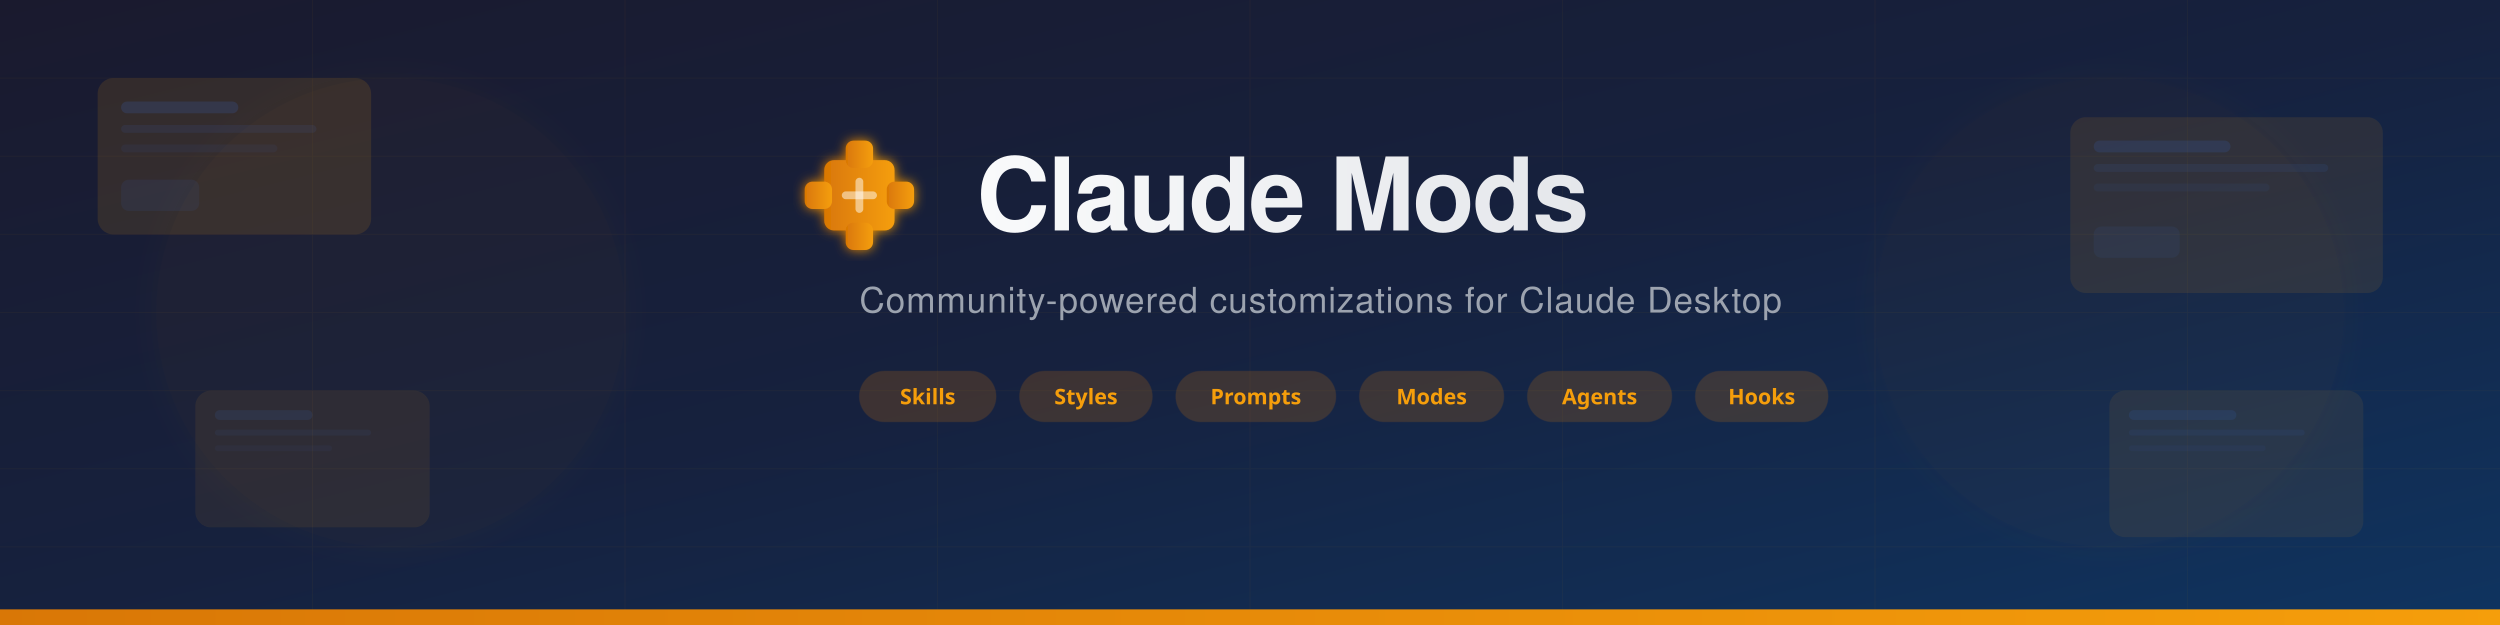
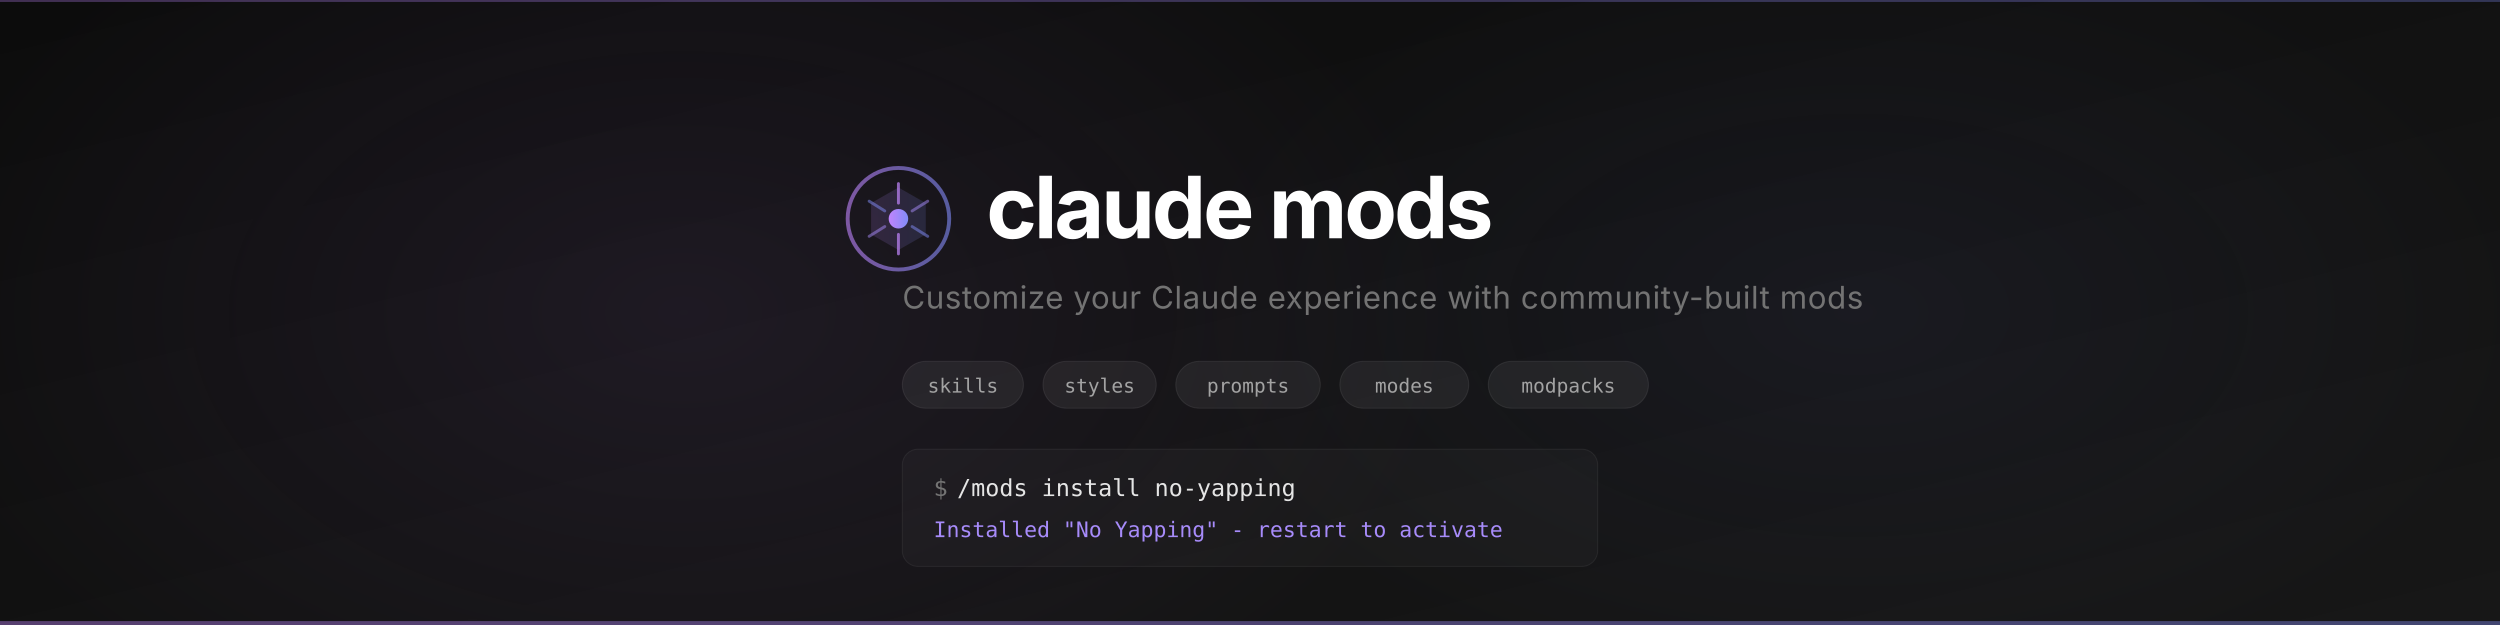
<svg xmlns="http://www.w3.org/2000/svg" viewBox="0 0 1280 320" width="1280" height="320">
  <defs>
-     <linearGradient id="bgGrad" x1="0%" y1="0%" x2="100%" y2="100%">
-       <stop offset="0%" style="stop-color:#1a1a2e" />
-       <stop offset="50%" style="stop-color:#16213e" />
-       <stop offset="100%" style="stop-color:#0f3460" />
+     <linearGradient id="bg" x1="0%" y1="0%" x2="100%" y2="100%">
+       <stop offset="0%" stop-color="#0c0c0c" />
+       <stop offset="100%" stop-color="#171717" />
    </linearGradient>
-     <linearGradient id="accentGrad" x1="0%" y1="0%" x2="100%" y2="0%">
-       <stop offset="0%" style="stop-color:#D97706" />
-       <stop offset="100%" style="stop-color:#F59E0B" />
+     <linearGradient id="accent" x1="0%" y1="0%" x2="100%" y2="0%">
+       <stop offset="0%" stop-color="#c084fc" />
+       <stop offset="100%" stop-color="#818cf8" />
    </linearGradient>
-     <linearGradient id="textGrad" x1="0%" y1="0%" x2="100%" y2="0%">
-       <stop offset="0%" style="stop-color:#F9FAFB" />
-       <stop offset="100%" style="stop-color:#E5E7EB" />
+     <linearGradient id="accent2" x1="0%" y1="0%" x2="100%" y2="100%">
+       <stop offset="0%" stop-color="#c084fc" stop-opacity="0.15" />
+       <stop offset="100%" stop-color="#818cf8" stop-opacity="0" />
    </linearGradient>
-     <filter id="glow">
-       <feGaussianBlur stdDeviation="3" result="coloredBlur" />
-       <feMerge>
-         <feMergeNode in="coloredBlur" />
-         <feMergeNode in="SourceGraphic" />
-       </feMerge>
-     </filter>
-     <filter id="softGlow">
-       <feGaussianBlur stdDeviation="8" result="coloredBlur" />
-       <feMerge>
-         <feMergeNode in="coloredBlur" />
-         <feMergeNode in="SourceGraphic" />
-       </feMerge>
-     </filter>
+     <radialGradient id="glow1" cx="50%" cy="50%" r="50%">
+       <stop offset="0%" stop-color="#c084fc" stop-opacity="0.08" />
+       <stop offset="100%" stop-color="#c084fc" stop-opacity="0" />
+     </radialGradient>
+     <radialGradient id="glow2" cx="50%" cy="50%" r="50%">
+       <stop offset="0%" stop-color="#818cf8" stop-opacity="0.06" />
+       <stop offset="100%" stop-color="#818cf8" stop-opacity="0" />
+     </radialGradient>
  </defs>
-   <rect width="1280" height="320" fill="url(#bgGrad)" />
-   <g opacity="0.04" stroke="#F59E0B" stroke-width="0.5" fill="none">
-     <line x1="0" y1="40" x2="1280" y2="40" />
-     <line x1="0" y1="80" x2="1280" y2="80" />
-     <line x1="0" y1="120" x2="1280" y2="120" />
-     <line x1="0" y1="160" x2="1280" y2="160" />
-     <line x1="0" y1="200" x2="1280" y2="200" />
-     <line x1="0" y1="240" x2="1280" y2="240" />
-     <line x1="0" y1="280" x2="1280" y2="280" />
-     <line x1="160" y1="0" x2="160" y2="320" />
-     <line x1="320" y1="0" x2="320" y2="320" />
-     <line x1="480" y1="0" x2="480" y2="320" />
-     <line x1="640" y1="0" x2="640" y2="320" />
-     <line x1="800" y1="0" x2="800" y2="320" />
-     <line x1="960" y1="0" x2="960" y2="320" />
-     <line x1="1120" y1="0" x2="1120" y2="320" />
+   <rect width="1280" height="320" fill="url(#bg)" />
+   <ellipse cx="350" cy="160" rx="400" ry="250" fill="url(#glow1)" />
+   <ellipse cx="950" cy="160" rx="350" ry="200" fill="url(#glow2)" />
+   <rect y="0" width="1280" height="1" fill="url(#accent)" opacity="0.3" />
+   <g transform="translate(460, 112)">
+     <circle cx="0" cy="0" r="26" fill="none" stroke="url(#accent)" stroke-width="2" opacity="0.6" />
+     <polygon points="0,-16 14,-8 14,8 0,16 -14,8 -14,-8" fill="url(#accent)" opacity="0.15" />
+     <circle cx="0" cy="0" r="5" fill="url(#accent)" />
+     <line x1="0" y1="-8" x2="0" y2="-18" stroke="#c084fc" stroke-width="1.5" stroke-linecap="round" opacity="0.7" />
+     <line x1="7" y1="-4" x2="15" y2="-9" stroke="#a78bfa" stroke-width="1.5" stroke-linecap="round" opacity="0.5" />
+     <line x1="7" y1="4" x2="15" y2="9" stroke="#818cf8" stroke-width="1.5" stroke-linecap="round" opacity="0.5" />
+     <line x1="0" y1="8" x2="0" y2="18" stroke="#c084fc" stroke-width="1.5" stroke-linecap="round" opacity="0.7" />
+     <line x1="-7" y1="4" x2="-15" y2="9" stroke="#a78bfa" stroke-width="1.5" stroke-linecap="round" opacity="0.5" />
+     <line x1="-7" y1="-4" x2="-15" y2="-9" stroke="#818cf8" stroke-width="1.5" stroke-linecap="round" opacity="0.5" />
  </g>
-   <g transform="translate(50, 40)" opacity="0.12">
-     <rect width="140" height="80" rx="8" fill="#F59E0B" />
-     <rect x="12" y="12" width="60" height="6" rx="3" fill="white" />
-     <rect x="12" y="24" width="100" height="4" rx="2" fill="white" opacity="0.6" />
-     <rect x="12" y="34" width="80" height="4" rx="2" fill="white" opacity="0.4" />
-     <rect x="12" y="52" width="40" height="16" rx="4" fill="white" opacity="0.5" />
+   <text x="505" y="122" font-family="'SF Pro Display', 'Inter', system-ui, -apple-system, sans-serif" font-size="44" font-weight="700" fill="white" letter-spacing="-1.5">claude mods</text>
+   <text x="462" y="158" font-family="'SF Pro Text', 'Inter', system-ui, sans-serif" font-size="16" fill="#737373" letter-spacing="0.3">Customize your Claude experience with community-built mods</text>
+   <g transform="translate(462, 185)">
+     <rect width="62" height="24" rx="12" fill="white" fill-opacity="0.06" stroke="white" stroke-opacity="0.08" stroke-width="0.5" />
+     <text x="31" y="16" font-family="'SF Mono', 'JetBrains Mono', monospace" font-size="10" fill="#a3a3a3" text-anchor="middle">skills</text>
+     <rect x="72" width="58" height="24" rx="12" fill="white" fill-opacity="0.06" stroke="white" stroke-opacity="0.08" stroke-width="0.5" />
+     <text x="101" y="16" font-family="'SF Mono', 'JetBrains Mono', monospace" font-size="10" fill="#a3a3a3" text-anchor="middle">styles</text>
+     <rect x="140" width="74" height="24" rx="12" fill="white" fill-opacity="0.06" stroke="white" stroke-opacity="0.08" stroke-width="0.5" />
+     <text x="177" y="16" font-family="'SF Mono', 'JetBrains Mono', monospace" font-size="10" fill="#a3a3a3" text-anchor="middle">prompts</text>
+     <rect x="224" width="66" height="24" rx="12" fill="white" fill-opacity="0.06" stroke="white" stroke-opacity="0.08" stroke-width="0.5" />
+     <text x="257" y="16" font-family="'SF Mono', 'JetBrains Mono', monospace" font-size="10" fill="#a3a3a3" text-anchor="middle">modes</text>
+     <rect x="300" width="82" height="24" rx="12" fill="white" fill-opacity="0.06" stroke="white" stroke-opacity="0.08" stroke-width="0.5" />
+     <text x="341" y="16" font-family="'SF Mono', 'JetBrains Mono', monospace" font-size="10" fill="#a3a3a3" text-anchor="middle">modpacks</text>
  </g>
-   <g transform="translate(1060, 60)" opacity="0.1">
-     <rect width="160" height="90" rx="8" fill="#F59E0B" />
-     <rect x="12" y="12" width="70" height="6" rx="3" fill="white" />
-     <rect x="12" y="24" width="120" height="4" rx="2" fill="white" opacity="0.6" />
-     <rect x="12" y="34" width="90" height="4" rx="2" fill="white" opacity="0.4" />
-     <rect x="12" y="56" width="44" height="16" rx="4" fill="white" opacity="0.5" />
+   <g transform="translate(462, 230)">
+     <rect width="356" height="60" rx="8" fill="white" fill-opacity="0.03" stroke="white" stroke-opacity="0.06" stroke-width="0.5" />
+     <text x="16" y="24" font-family="'SF Mono', 'JetBrains Mono', monospace" font-size="12" fill="#737373">$</text>
+     <text x="28" y="24" font-family="'SF Mono', 'JetBrains Mono', monospace" font-size="12" fill="#e5e5e5"> /mods install no-yapping</text>
+     <text x="16" y="45" font-family="'SF Mono', 'JetBrains Mono', monospace" font-size="11" fill="#a78bfa">Installed "No Yapping" - restart to activate</text>
  </g>
-   <g transform="translate(100, 200)" opacity="0.08">
-     <rect width="120" height="70" rx="8" fill="#F59E0B" />
-     <rect x="10" y="10" width="50" height="5" rx="2.5" fill="white" />
-     <rect x="10" y="20" width="80" height="3" rx="1.5" fill="white" opacity="0.6" />
-     <rect x="10" y="28" width="60" height="3" rx="1.5" fill="white" opacity="0.4" />
-   </g>
-   <g transform="translate(1080, 200)" opacity="0.08">
-     <rect width="130" height="75" rx="8" fill="#F59E0B" />
-     <rect x="10" y="10" width="55" height="5" rx="2.5" fill="white" />
-     <rect x="10" y="20" width="90" height="3" rx="1.5" fill="white" opacity="0.6" />
-     <rect x="10" y="28" width="70" height="3" rx="1.5" fill="white" opacity="0.4" />
-   </g>
-   <circle cx="200" cy="160" r="120" fill="#F59E0B" opacity="0.03" filter="url(#softGlow)" />
-   <circle cx="1080" cy="160" r="120" fill="#D97706" opacity="0.03" filter="url(#softGlow)" />
-   <g transform="translate(440, 100)">
-     <g filter="url(#glow)">
-       <rect x="-18" y="-18" width="36" height="36" rx="5" fill="url(#accentGrad)" />
-       <rect x="-7" y="-28" width="14" height="14" rx="4" fill="url(#accentGrad)" />
-       <rect x="14" y="-7" width="14" height="14" rx="4" fill="url(#accentGrad)" />
-       <rect x="-7" y="14" width="14" height="14" rx="4" fill="url(#accentGrad)" />
-       <rect x="-28" y="-7" width="14" height="14" rx="4" fill="url(#accentGrad)" />
-       <rect x="-2" y="-9" width="4" height="18" rx="2" fill="white" opacity="0.5" />
-       <rect x="-9" y="-2" width="18" height="4" rx="2" fill="white" opacity="0.5" />
-     </g>
-   </g>
-   <text x="500" y="118" font-family="system-ui, -apple-system, 'Segoe UI', Helvetica, Arial, sans-serif" font-size="52" font-weight="800" fill="url(#textGrad)" letter-spacing="-1">Claude Mods</text>
-   <text x="440" y="160" font-family="system-ui, -apple-system, 'Segoe UI', Helvetica, Arial, sans-serif" font-size="18" fill="#9CA3AF" letter-spacing="0.5">Community-powered customizations for Claude Desktop</text>
-   <g transform="translate(440, 190)">
-     <rect x="0" y="0" width="70" height="26" rx="13" fill="#D97706" opacity="0.2" stroke="#D97706" stroke-width="0.5" stroke-opacity="0.4" />
-     <text x="35" y="17" font-family="system-ui, sans-serif" font-size="11" fill="#F59E0B" text-anchor="middle" font-weight="600">Skills</text>
-     <rect x="82" y="0" width="68" height="26" rx="13" fill="#D97706" opacity="0.2" stroke="#D97706" stroke-width="0.5" stroke-opacity="0.4" />
-     <text x="116" y="17" font-family="system-ui, sans-serif" font-size="11" fill="#F59E0B" text-anchor="middle" font-weight="600">Styles</text>
-     <rect x="162" y="0" width="82" height="26" rx="13" fill="#D97706" opacity="0.2" stroke="#D97706" stroke-width="0.5" stroke-opacity="0.4" />
-     <text x="203" y="17" font-family="system-ui, sans-serif" font-size="11" fill="#F59E0B" text-anchor="middle" font-weight="600">Prompts</text>
-     <rect x="256" y="0" width="74" height="26" rx="13" fill="#D97706" opacity="0.2" stroke="#D97706" stroke-width="0.5" stroke-opacity="0.4" />
-     <text x="293" y="17" font-family="system-ui, sans-serif" font-size="11" fill="#F59E0B" text-anchor="middle" font-weight="600">Modes</text>
-     <rect x="342" y="0" width="74" height="26" rx="13" fill="#D97706" opacity="0.2" stroke="#D97706" stroke-width="0.5" stroke-opacity="0.4" />
-     <text x="379" y="17" font-family="system-ui, sans-serif" font-size="11" fill="#F59E0B" text-anchor="middle" font-weight="600">Agents</text>
-     <rect x="428" y="0" width="68" height="26" rx="13" fill="#D97706" opacity="0.2" stroke="#D97706" stroke-width="0.5" stroke-opacity="0.4" />
-     <text x="462" y="17" font-family="system-ui, sans-serif" font-size="11" fill="#F59E0B" text-anchor="middle" font-weight="600">Hooks</text>
-   </g>
-   <rect y="312" width="1280" height="8" fill="url(#accentGrad)" />
+   <rect y="318" width="1280" height="2" fill="url(#accent)" opacity="0.4" />
</svg>
